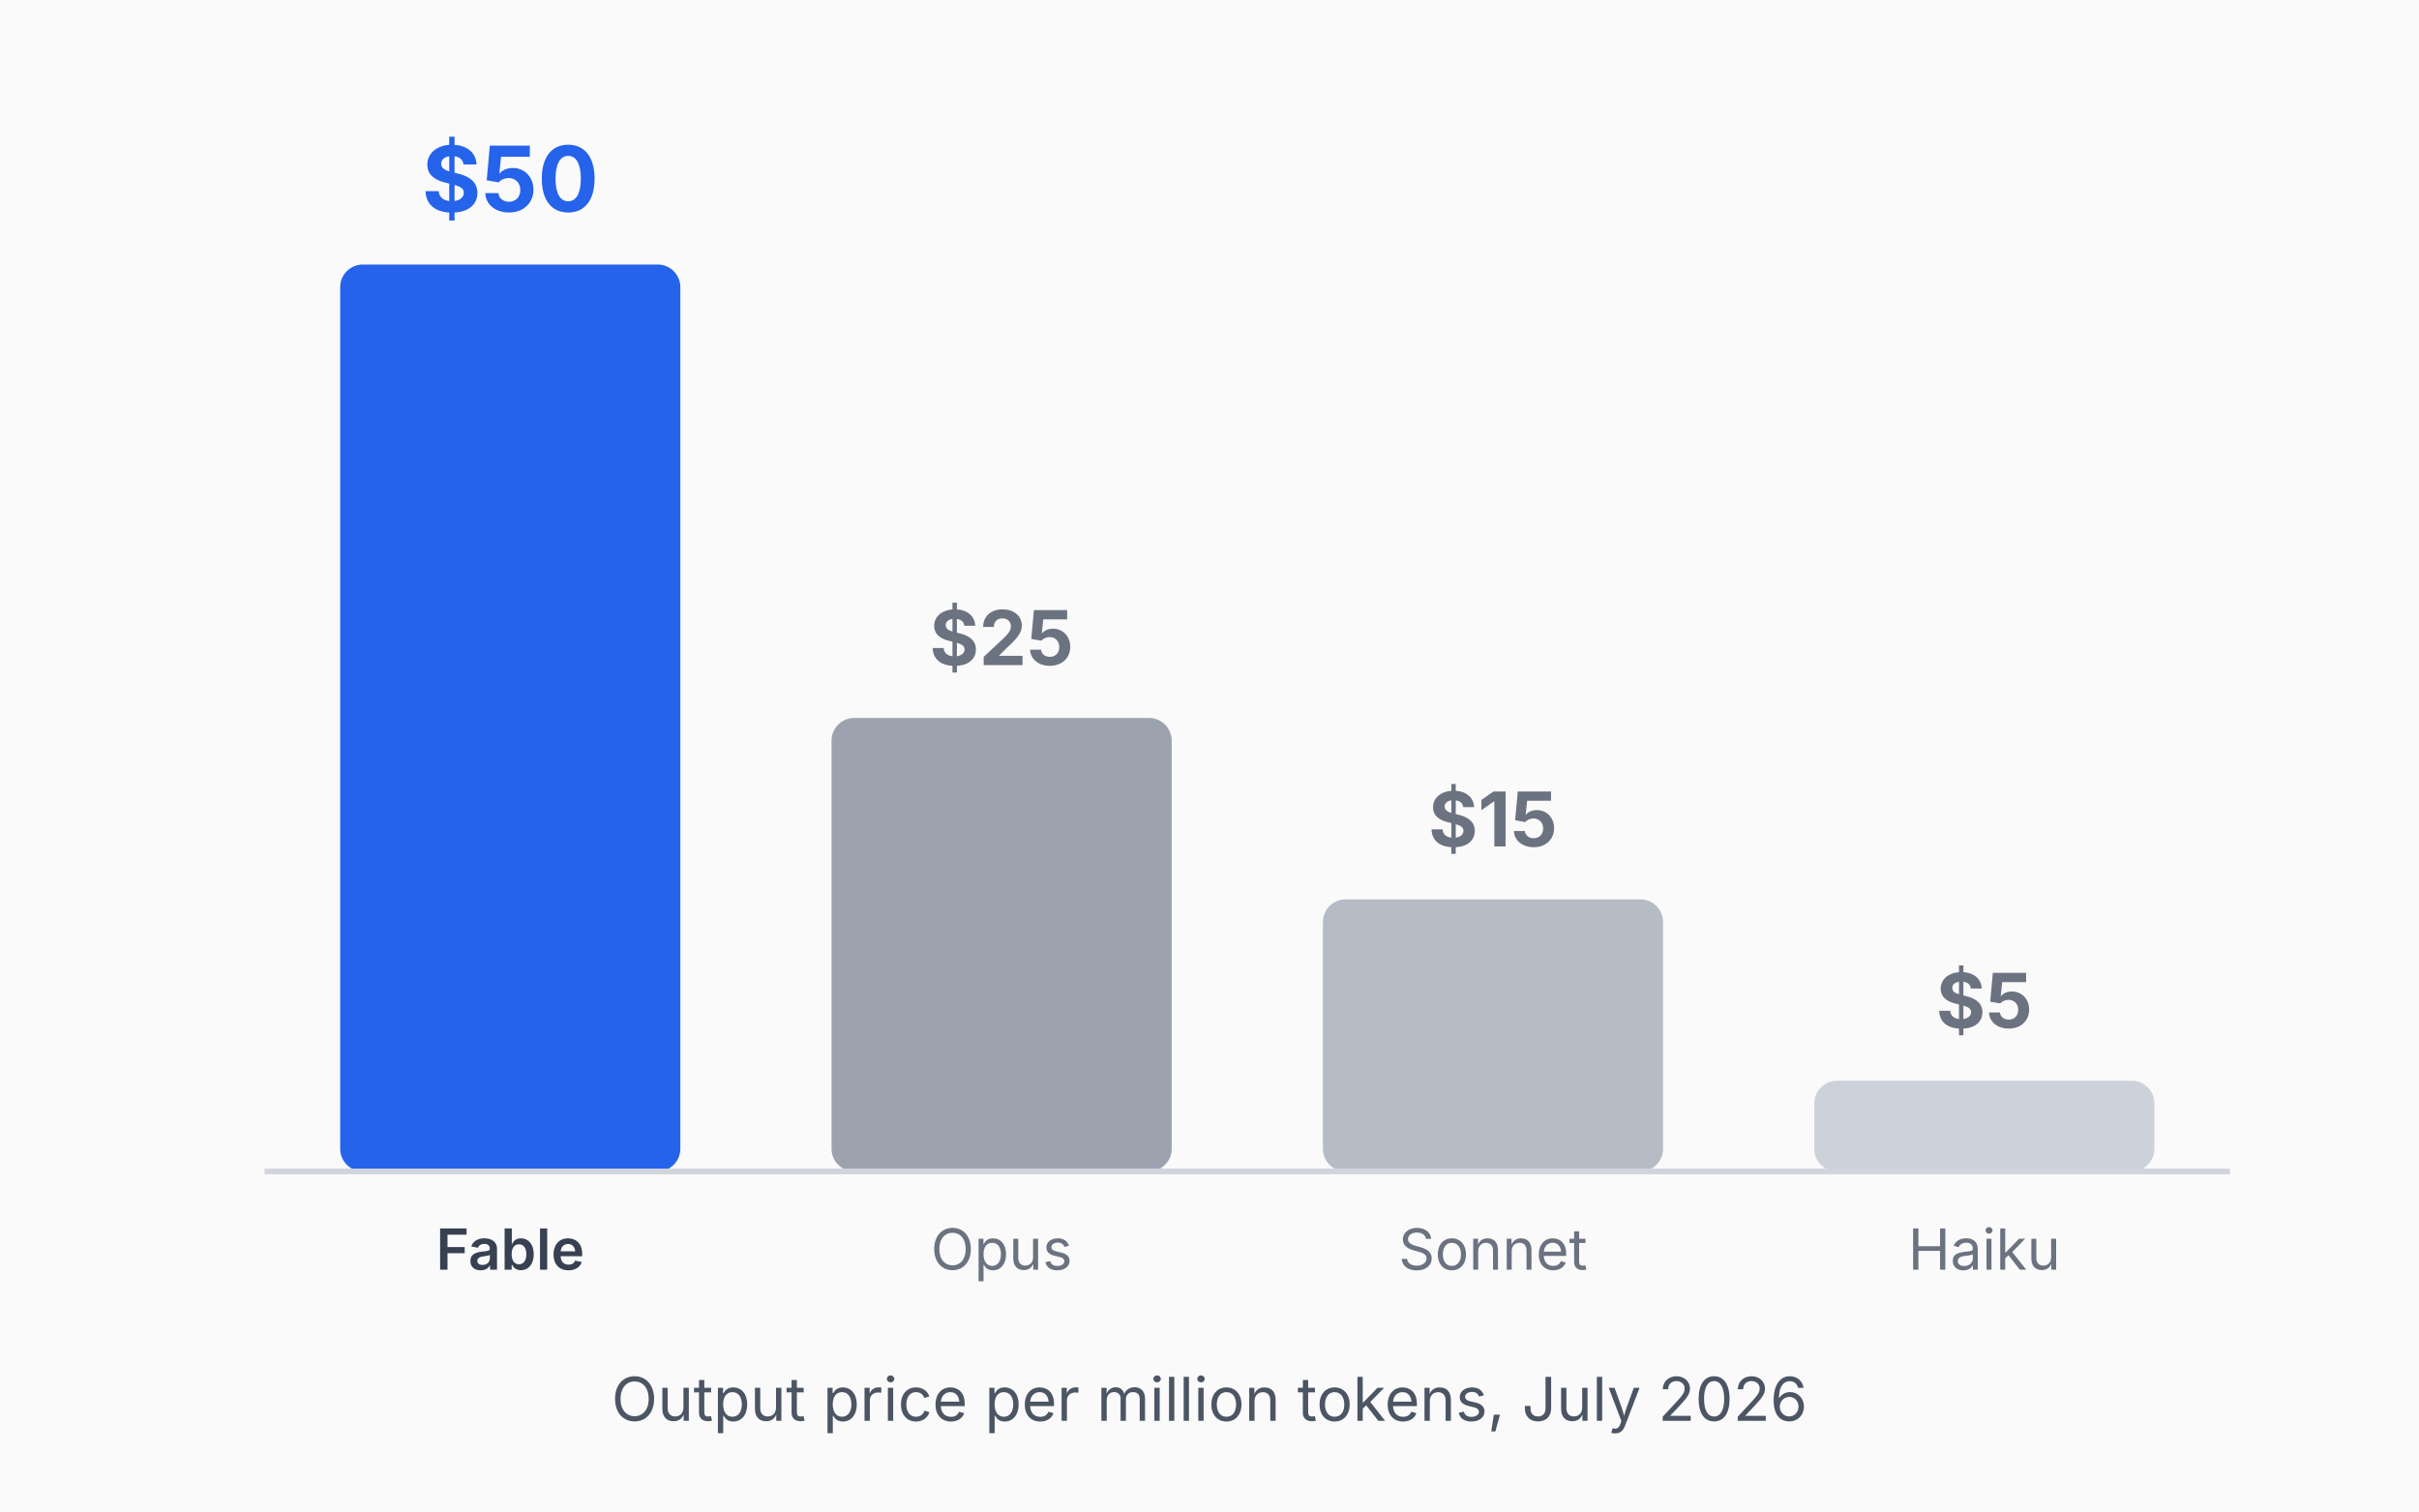
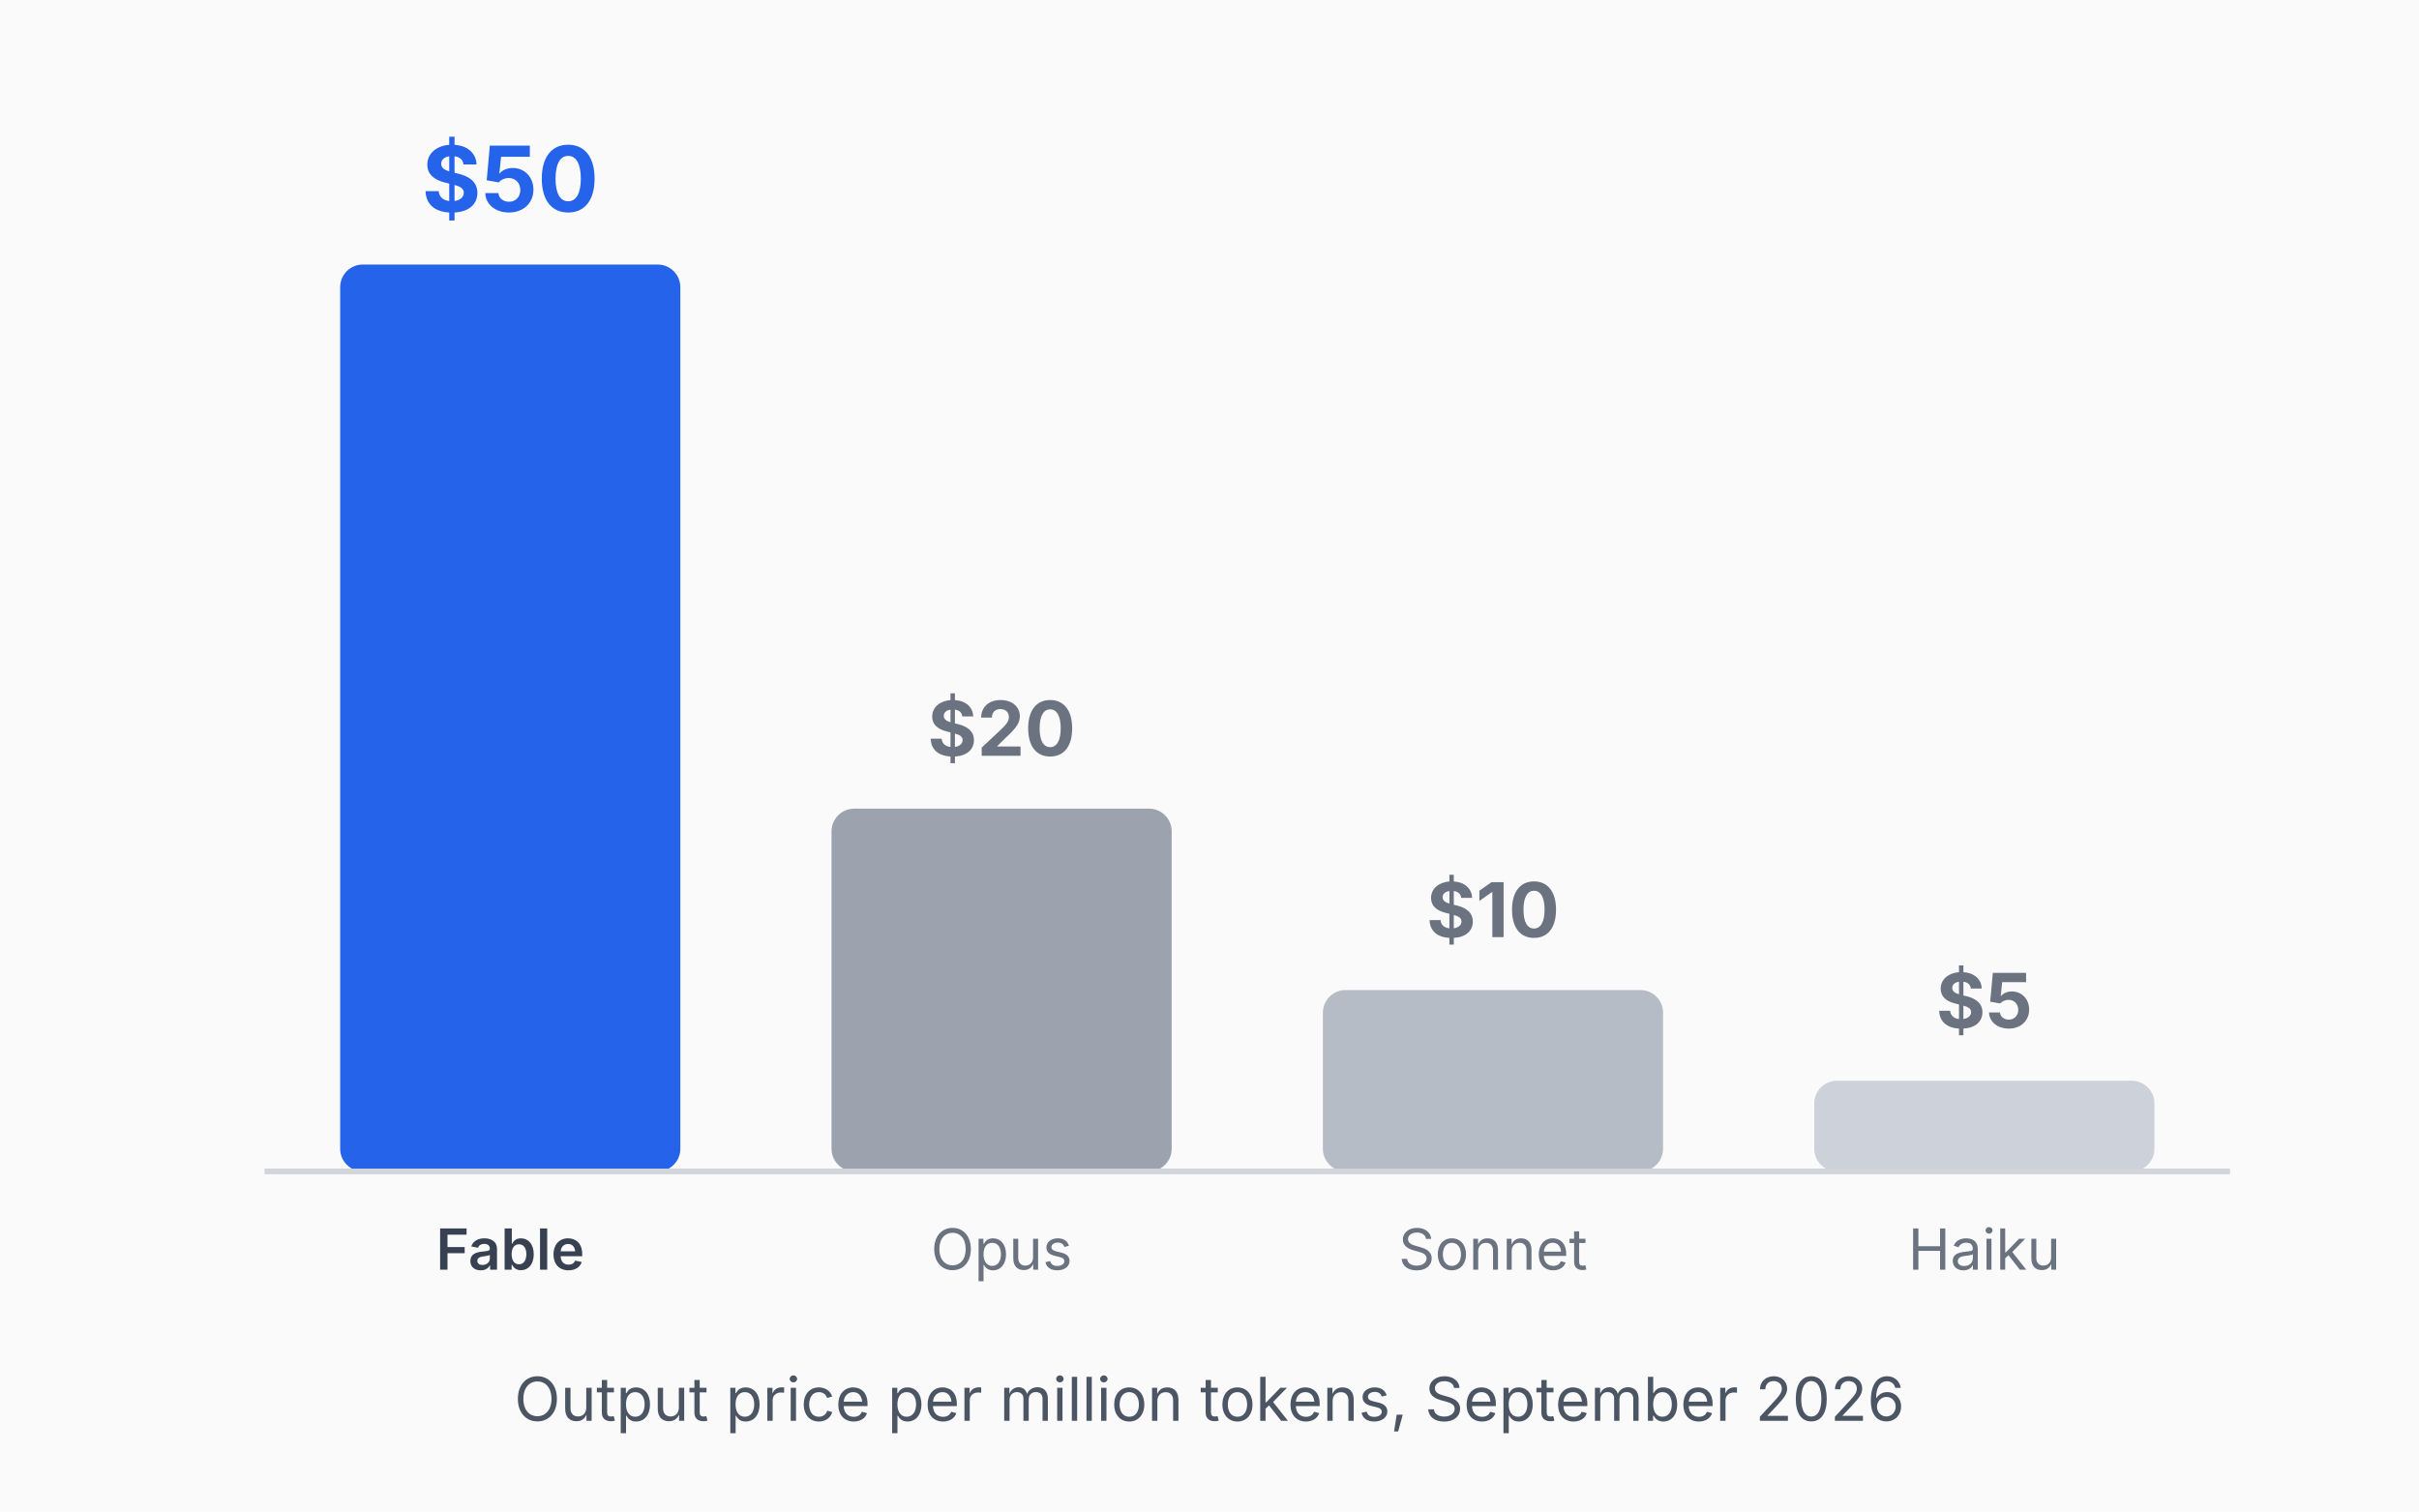
<svg xmlns="http://www.w3.org/2000/svg" viewBox="0 0 640 400" font-family="Inter, -apple-system, 'Segoe UI', sans-serif">
  <rect width="640" height="400" fill="#fafafa" />
  <g>
    <rect x="90" y="70" width="90" height="240" rx="6" fill="#2563eb" />
-     <rect x="220" y="190" width="90" height="120" rx="6" fill="#9ca3af" />
-     <rect x="350" y="238" width="90" height="72" rx="6" fill="#b6bcc6" />
+     <rect x="220" y="214" width="90" height="96" rx="6" fill="#9ca3af" />
+     <rect x="350" y="262" width="90" height="48" rx="6" fill="#b6bcc6" />
    <rect x="480" y="286" width="90" height="24" rx="6" fill="#cdd2da" />
  </g>
  <text x="135" y="56" text-anchor="middle" font-size="24" font-weight="700" fill="#2563eb">$50</text>
-   <text x="265" y="176" text-anchor="middle" font-size="20" font-weight="700" fill="#6b7280">$25</text>
-   <text x="395" y="224" text-anchor="middle" font-size="20" font-weight="700" fill="#6b7280">$15</text>
+   <text x="265" y="200" text-anchor="middle" font-size="20" font-weight="700" fill="#6b7280">$20</text>
+   <text x="395" y="248" text-anchor="middle" font-size="20" font-weight="700" fill="#6b7280">$10</text>
  <text x="525" y="272" text-anchor="middle" font-size="20" font-weight="700" fill="#6b7280">$5</text>
  <text x="135" y="336" text-anchor="middle" font-size="15" font-weight="600" fill="#374151">Fable</text>
  <text x="265" y="336" text-anchor="middle" font-size="15" fill="#6b7280">Opus</text>
  <text x="395" y="336" text-anchor="middle" font-size="15" fill="#6b7280">Sonnet</text>
  <text x="525" y="336" text-anchor="middle" font-size="15" fill="#6b7280">Haiku</text>
  <line x1="70" y1="310" x2="590" y2="310" stroke="#d1d5db" stroke-width="1.5" />
-   <text x="320" y="376" text-anchor="middle" font-size="16" fill="#4b5563">Output price per million tokens, July 2026</text>
+   <text x="320" y="376" text-anchor="middle" font-size="16" fill="#4b5563">Output price per million tokens, September 2026</text>
</svg>
